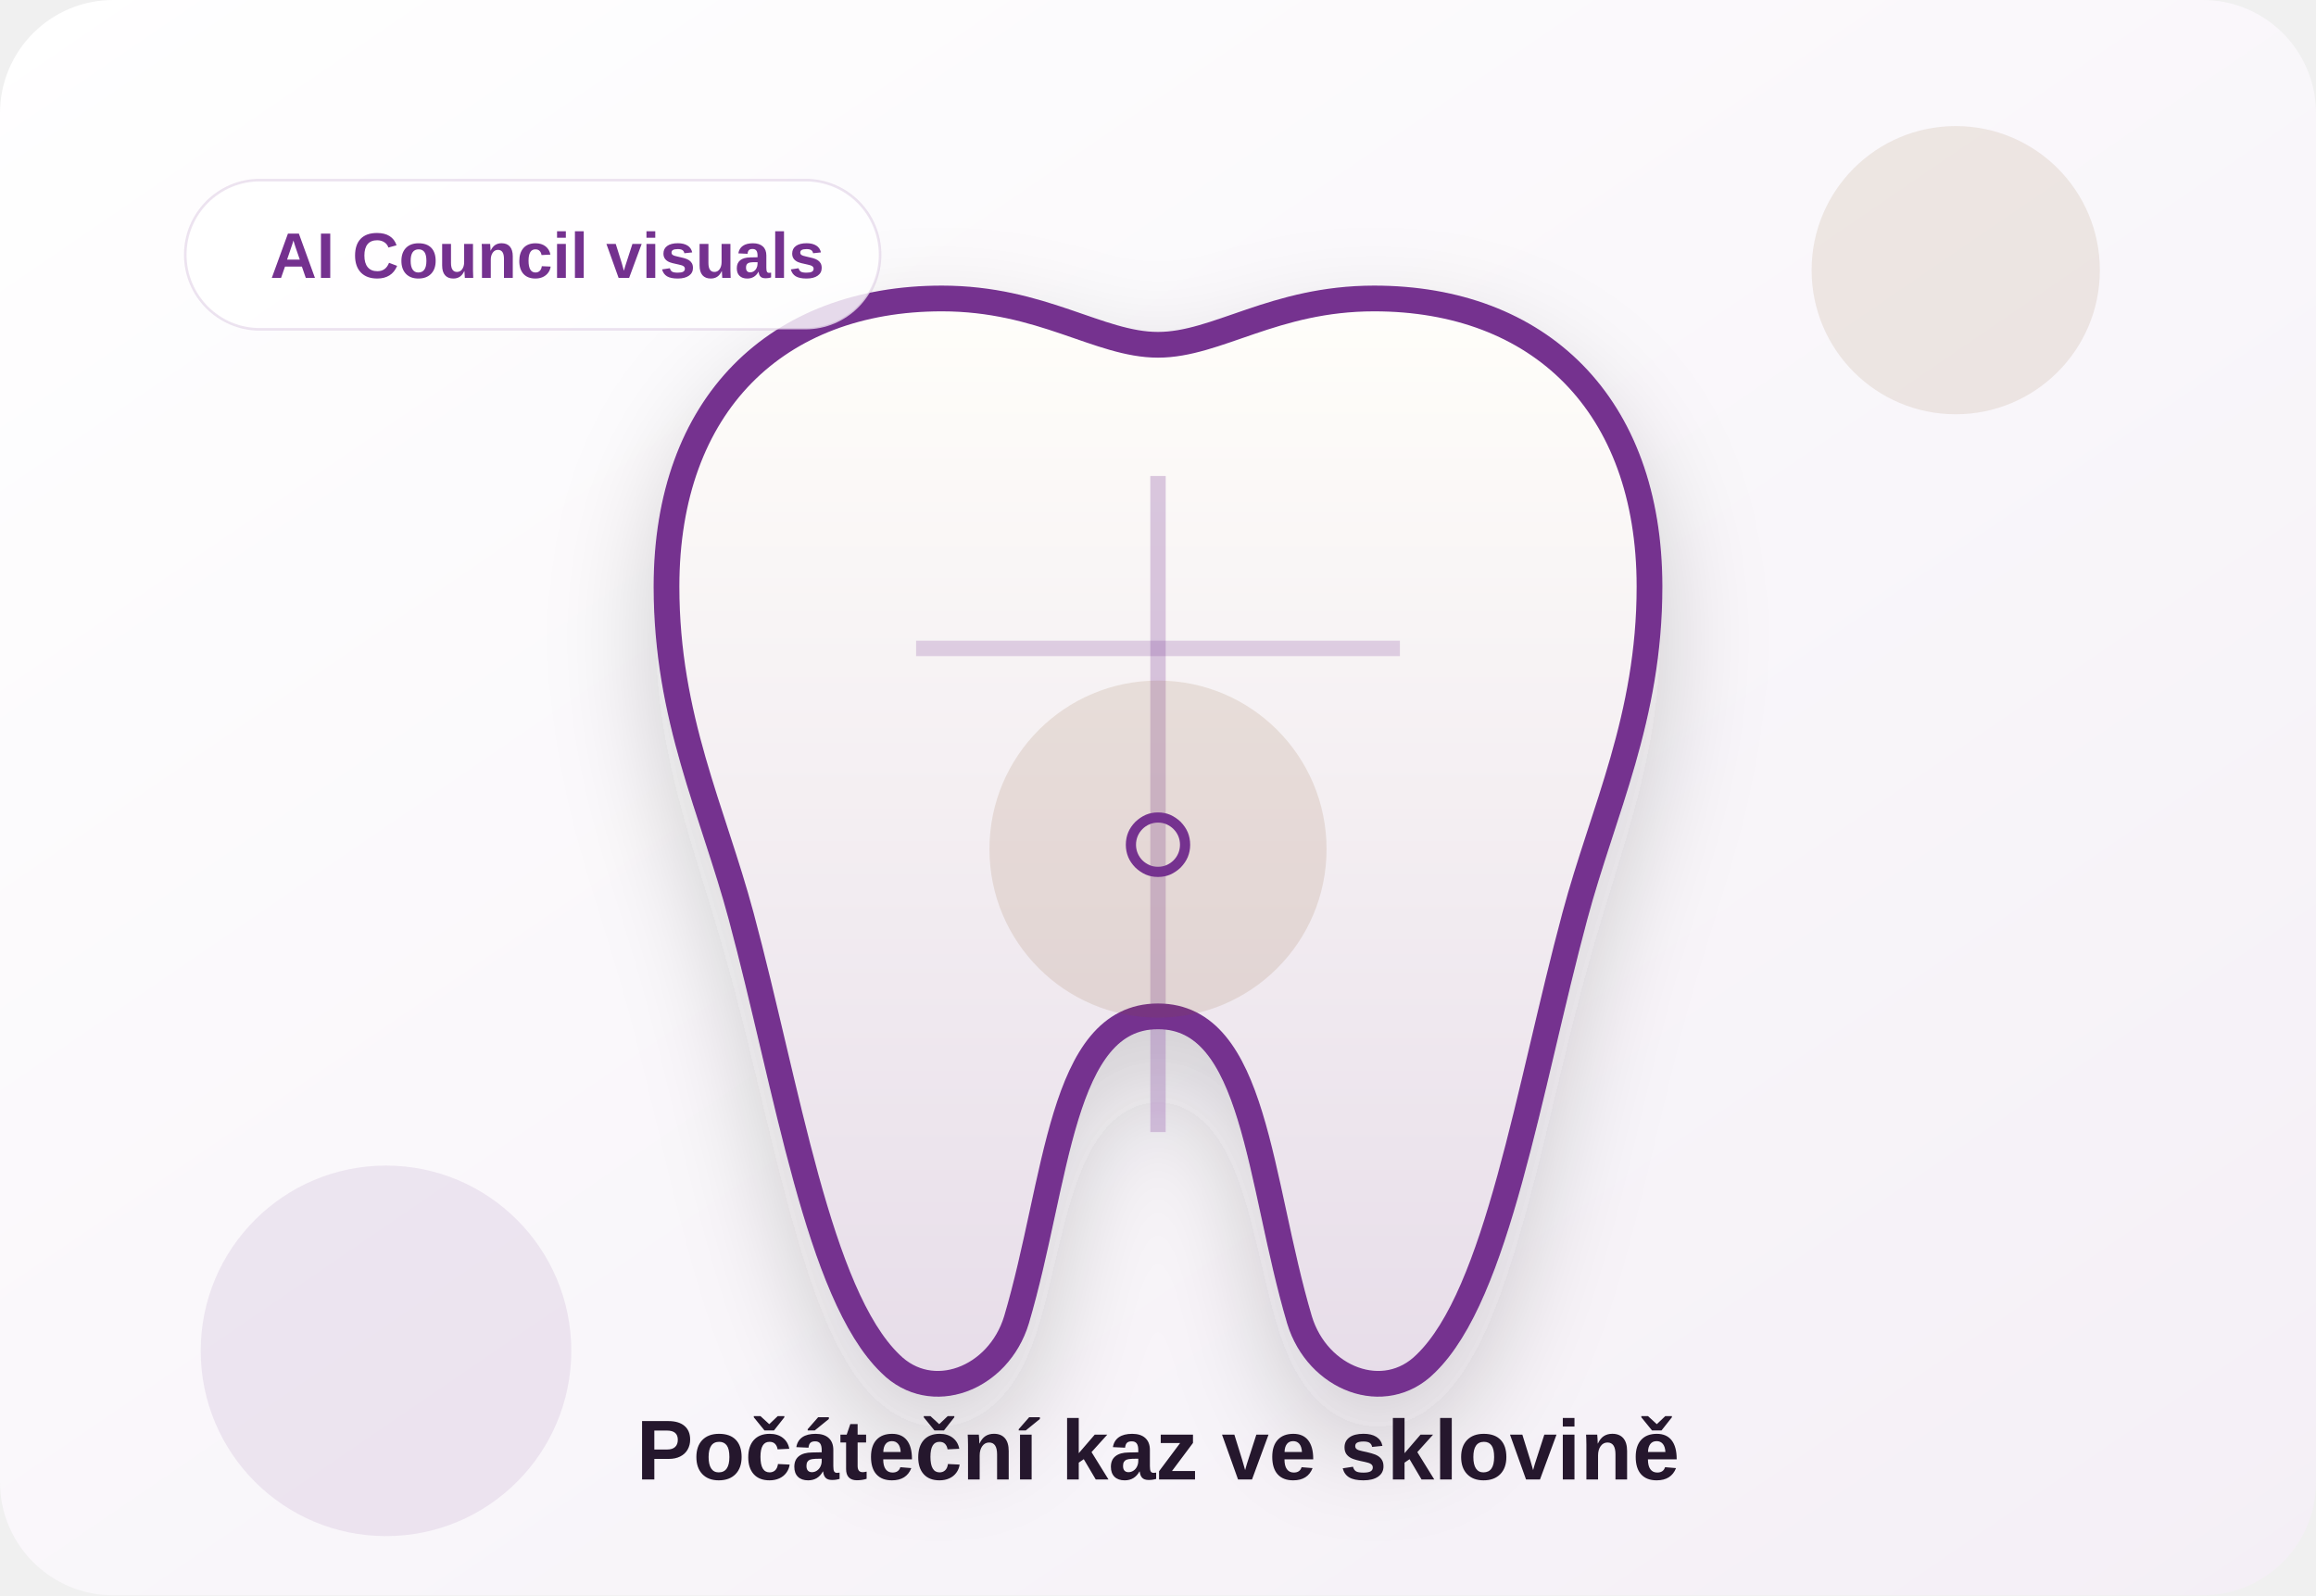
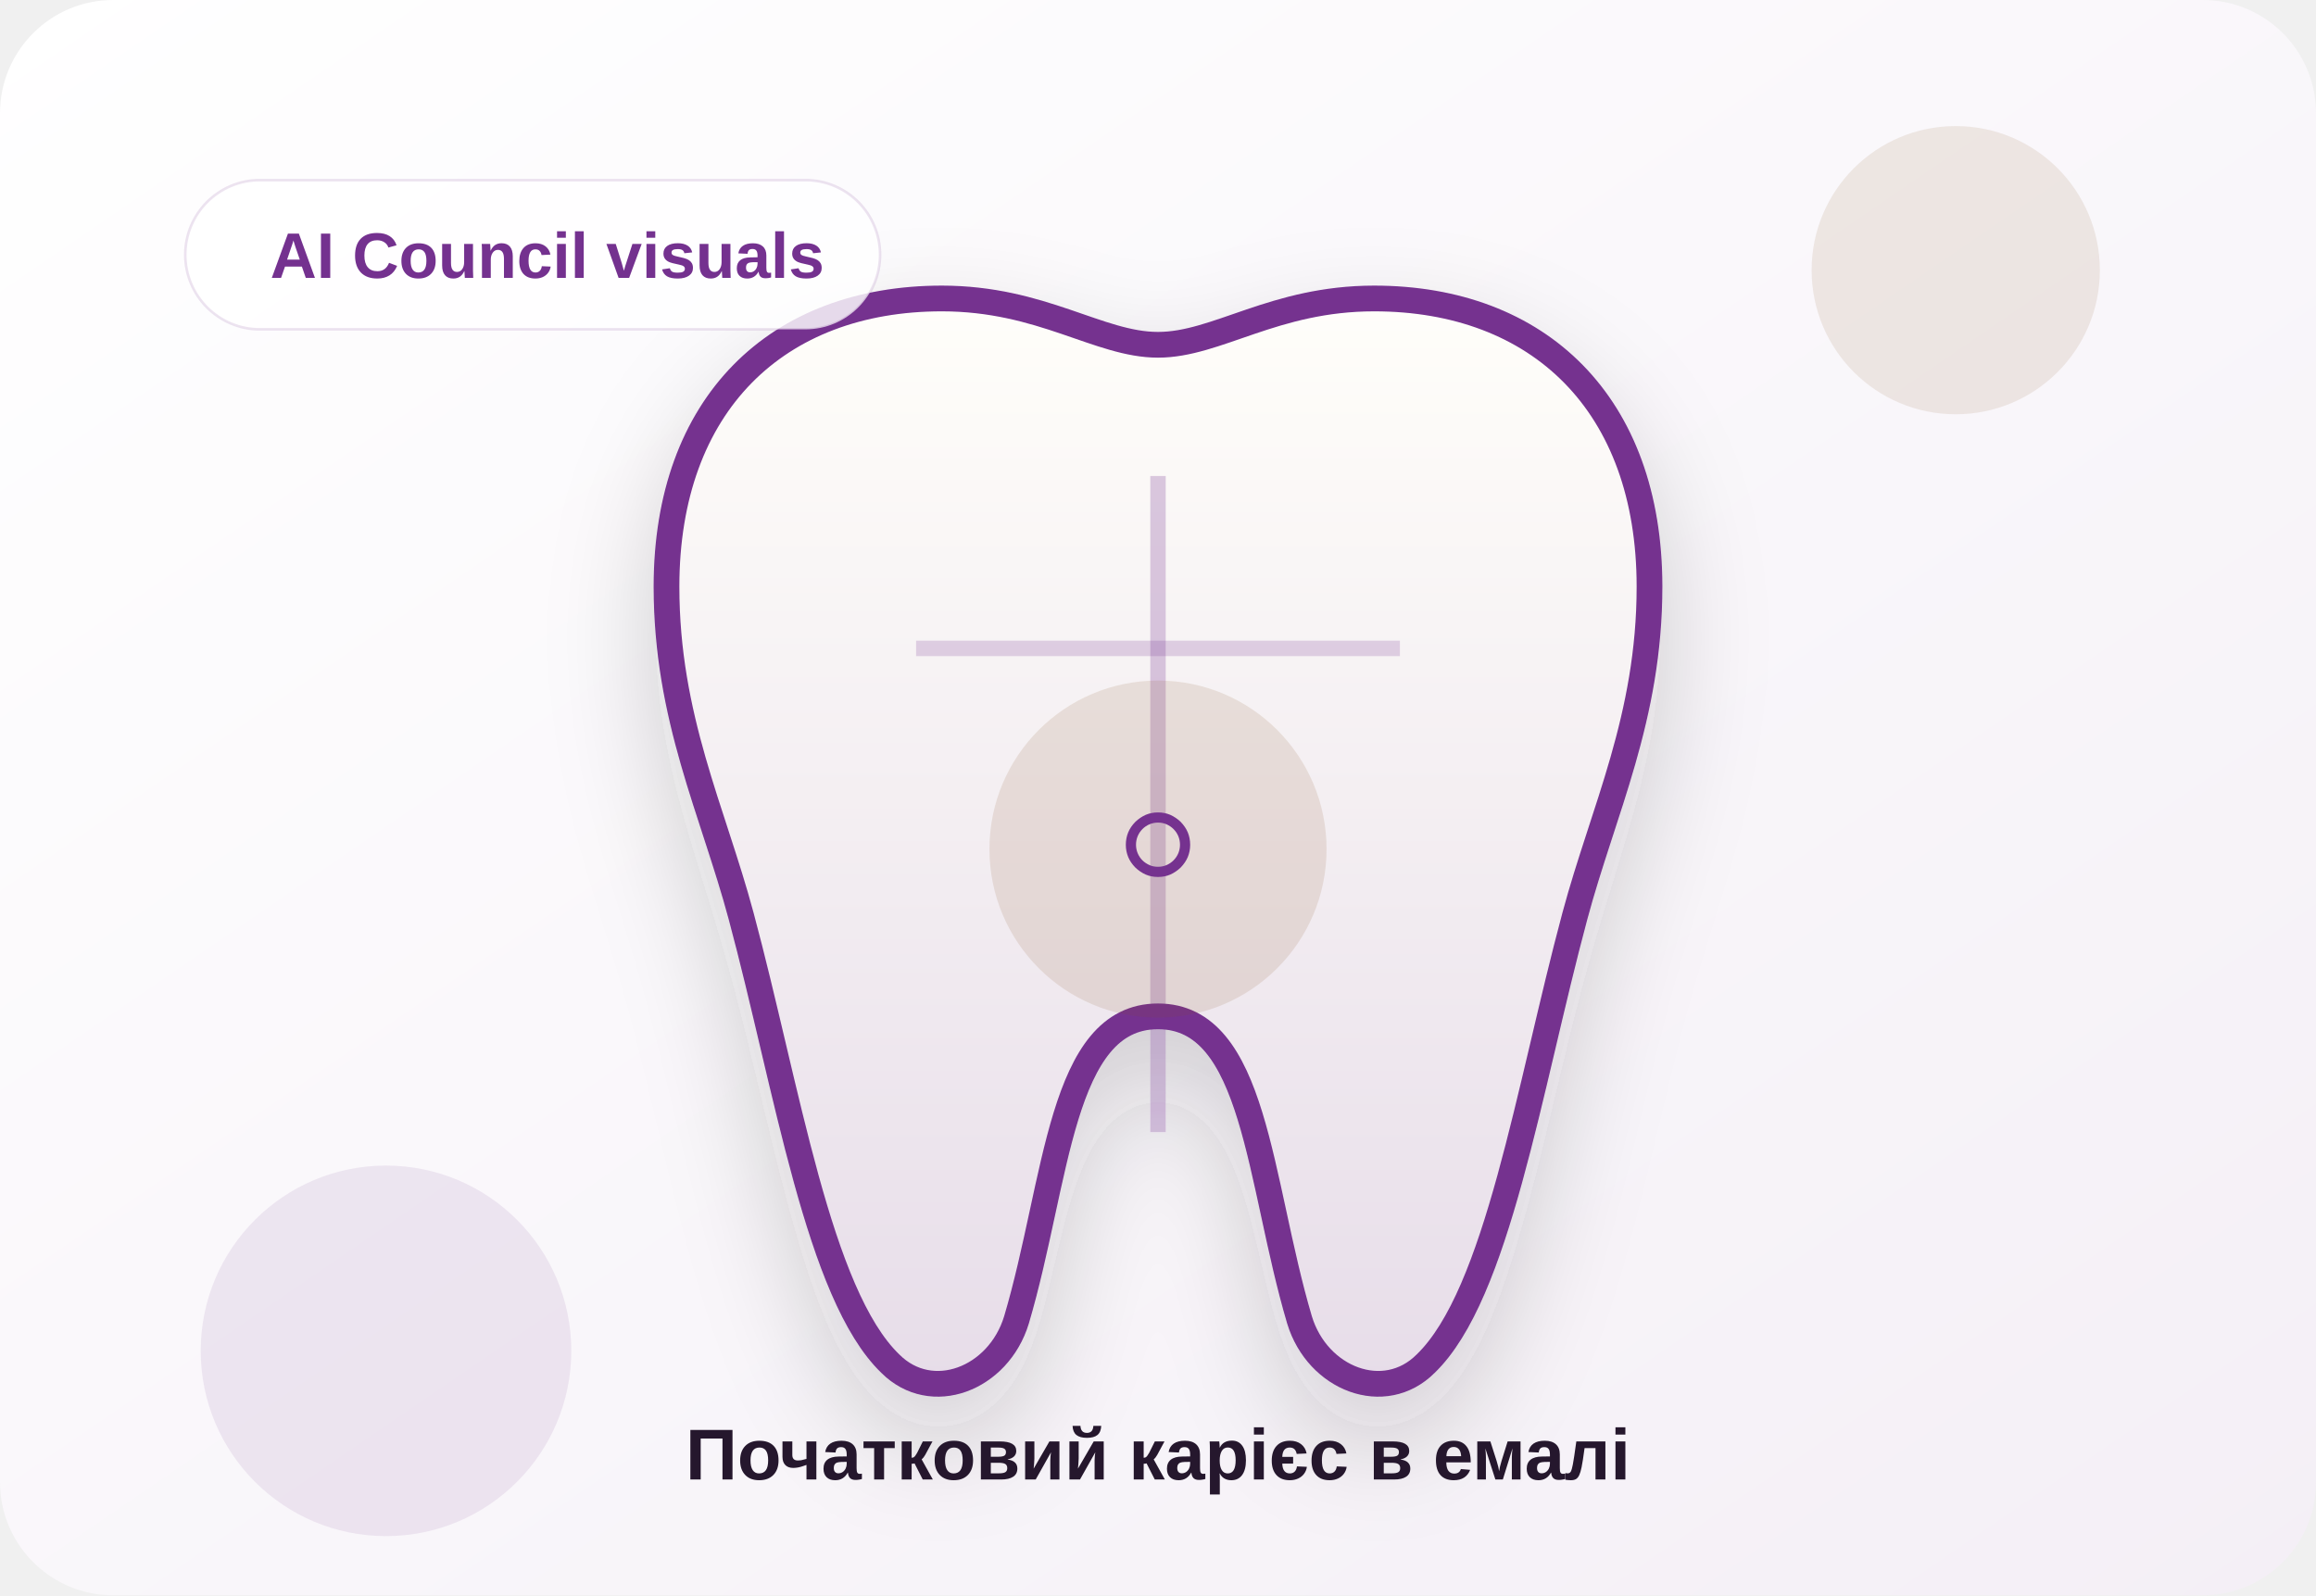
- <svg xmlns="http://www.w3.org/2000/svg" viewBox="0 0 900 620" role="img" aria-label="Počáteční kaz ve sklovině">
+ <svg xmlns="http://www.w3.org/2000/svg" viewBox="0 0 900 620" role="img" aria-label="Початковий карієс в емалі">
  <defs>
    <linearGradient id="bg" x1="0" y1="0" x2="1" y2="1">
      <stop offset="0" stop-color="#ffffff" />
      <stop offset="1" stop-color="#f4eff6" />
    </linearGradient>
    <linearGradient id="tooth" x1="0" y1="0" x2="0" y2="1">
      <stop offset="0" stop-color="#fffefa" />
      <stop offset="1" stop-color="#e7dde9" />
    </linearGradient>
    <filter id="shadow" x="-20%" y="-20%" width="140%" height="140%">
      <feDropShadow dx="0" dy="18" stdDeviation="20" flood-color="#2c2034" flood-opacity=".18" />
    </filter>
  </defs>
  <rect width="900" height="620" rx="44" fill="url(#bg)" />
  <circle cx="760" cy="105" r="56" fill="#8b5a2b" opacity=".12" />
  <circle cx="150" cy="525" r="72" fill="#74318f" opacity=".10" />
  <g filter="url(#shadow)">
    <path d="M366 116c-64 0-107 41-107 112 0 51 18 87 29 128 18 67 30 147 58 174 16 16 42 6 49-17 16-54 17-118 55-118s39 64 55 118c7 23 33 33 49 17 28-27 40-107 58-174 11-41 29-77 29-128 0-71-43-112-107-112-39 0-61 18-84 18s-45-18-84-18z" fill="url(#tooth)" stroke="#74318f" stroke-width="10" stroke-linejoin="round" />
    <path d="M450 185v255" stroke="#74318f" stroke-width="6" opacity=".25" />
    <path d="M356 252h188" stroke="#74318f" stroke-width="6" opacity=".20" />
    <circle cx="450" cy="330" r="62" fill="#8b5a2b" opacity=".14" stroke="#8b5a2b" stroke-width="7" />
    <text x="450" y="348" text-anchor="middle" font-family="Arial, sans-serif" font-size="54" font-weight="700" fill="#74318f">⚪</text>
  </g>
  <g>
    <rect x="72" y="70" width="270" height="58" rx="29" fill="#ffffff" opacity=".82" stroke="#74318f" stroke-opacity=".16" />
    <text x="105" y="108" font-family="Arial, sans-serif" font-size="25" font-weight="700" fill="#74318f">AI Council visuals</text>
  </g>
-   <text x="450" y="575" text-anchor="middle" font-family="Arial, sans-serif" font-size="33" font-weight="800" fill="#25172d">Počáteční kaz ve sklovině</text>
+   <text x="450" y="575" text-anchor="middle" font-family="Arial, sans-serif" font-size="28" font-weight="800" fill="#25172d">Початковий карієс в емалі</text>
</svg>
